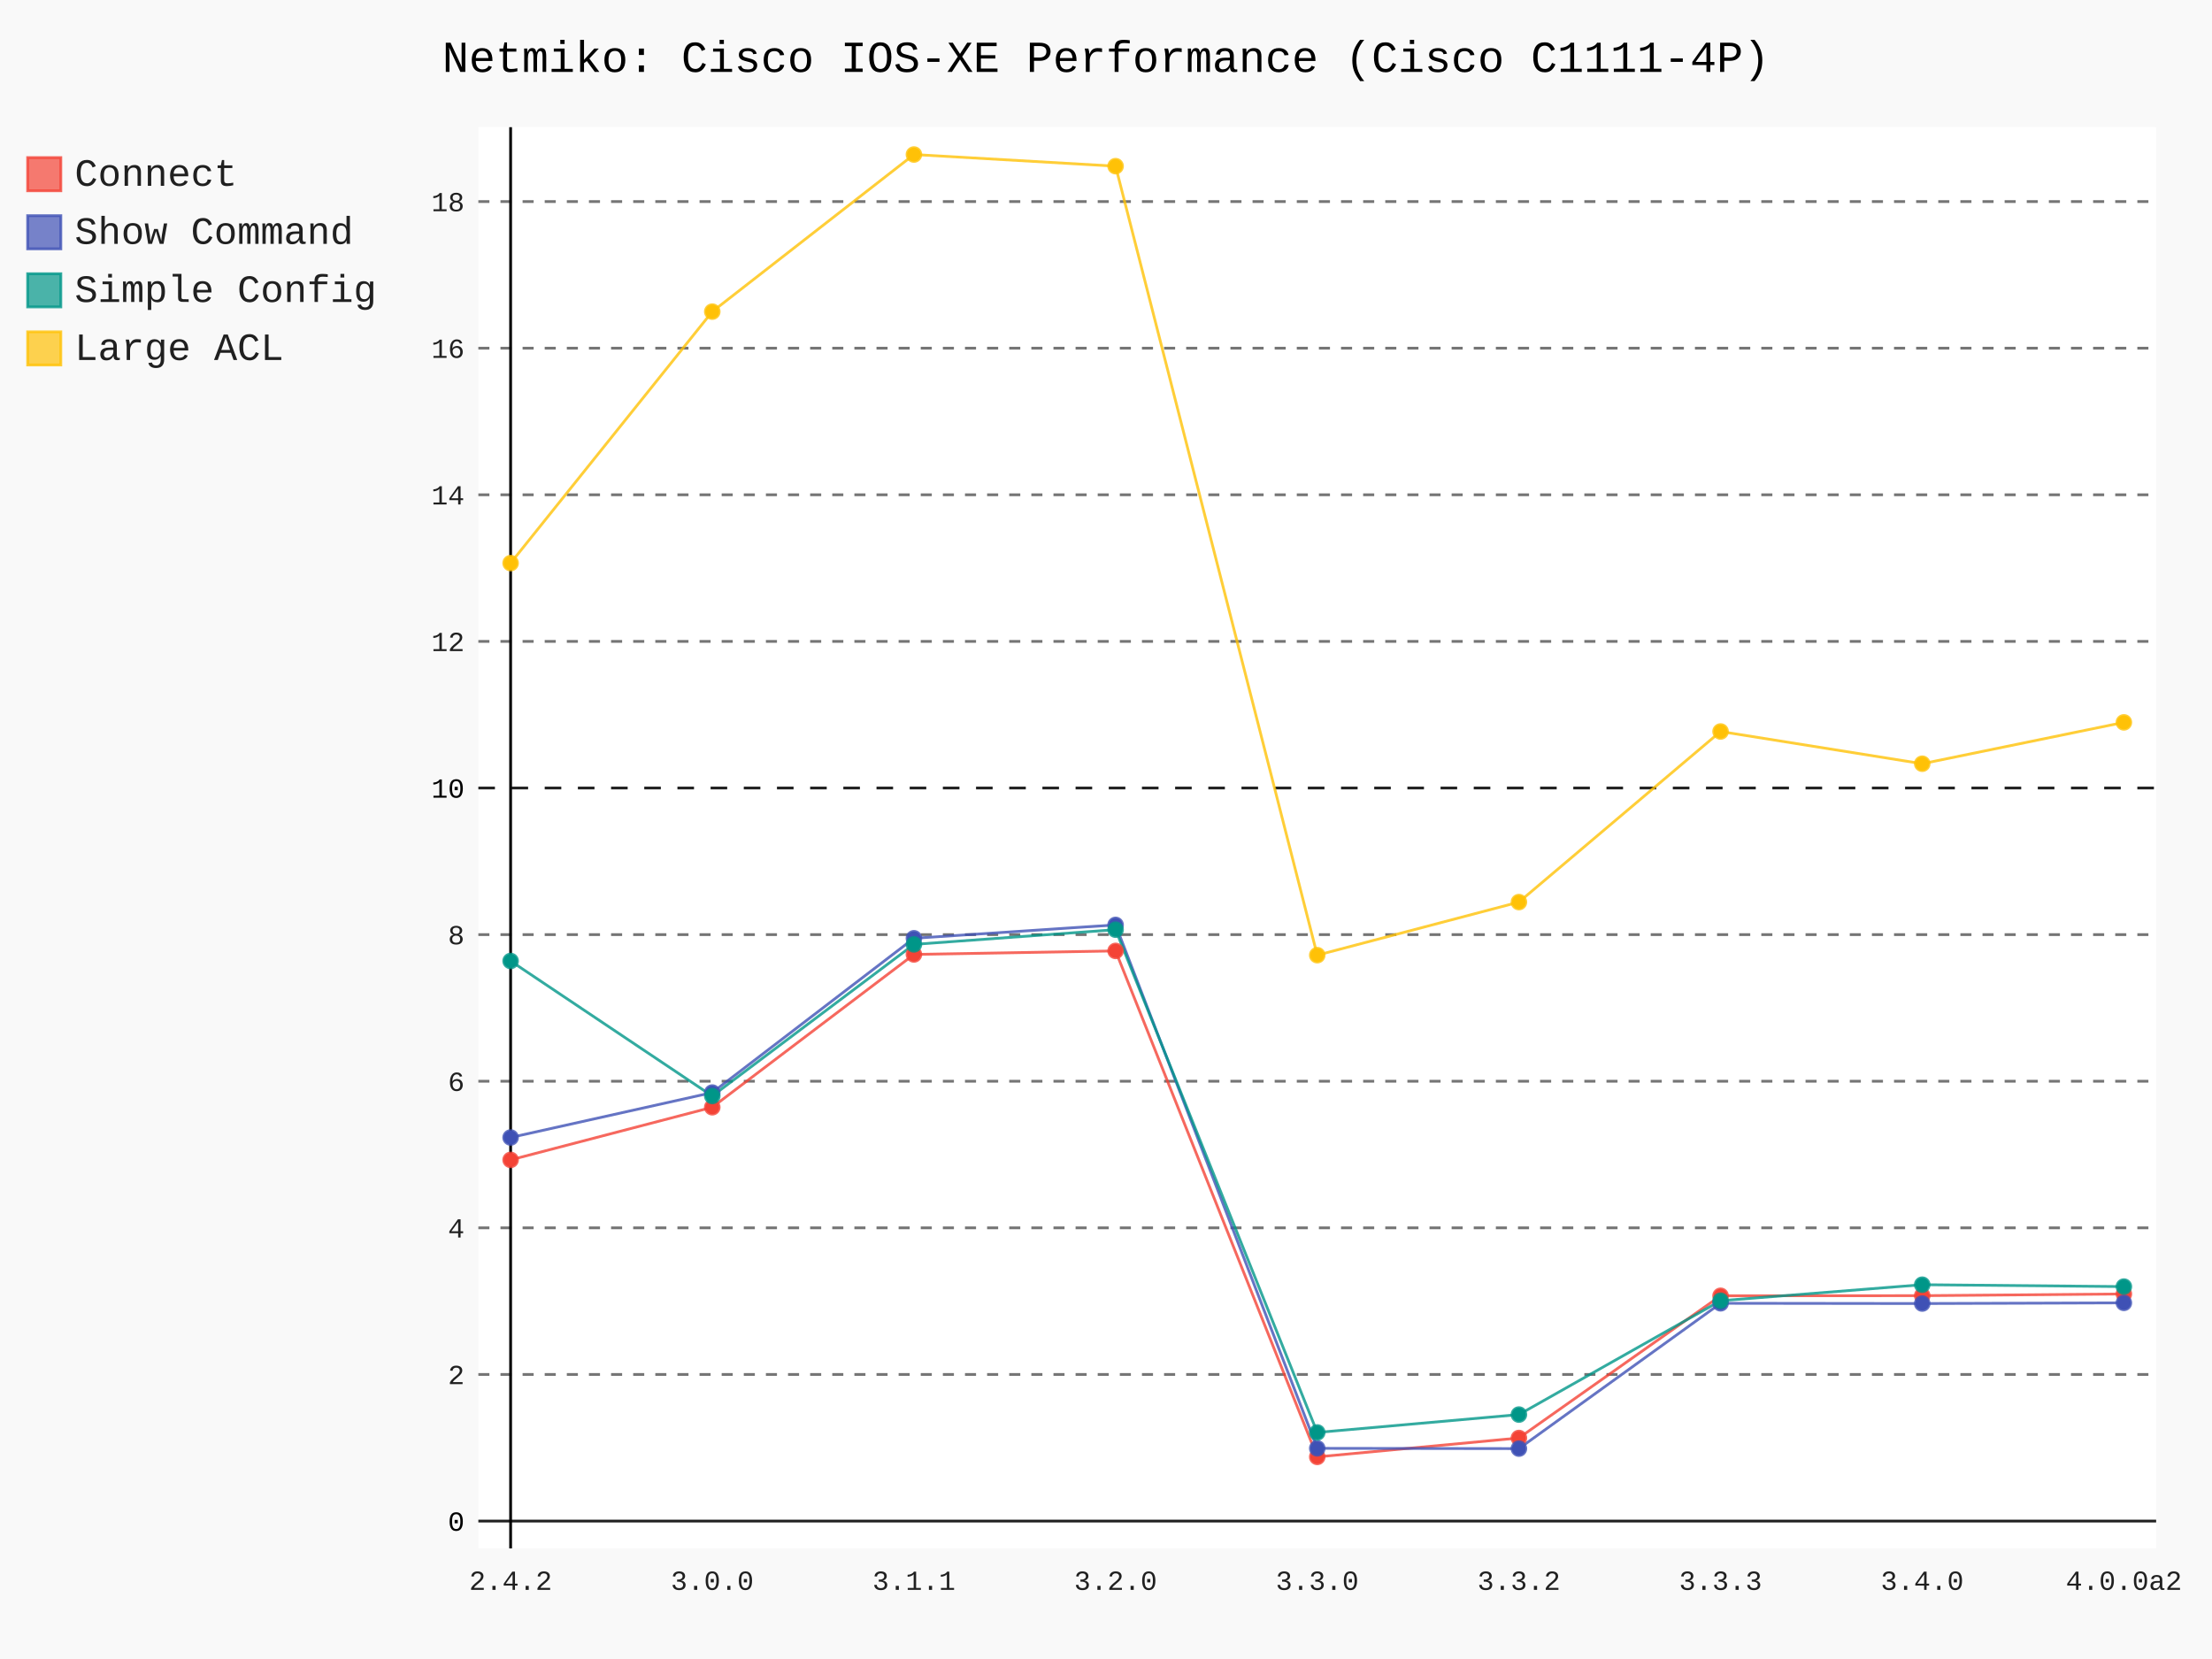
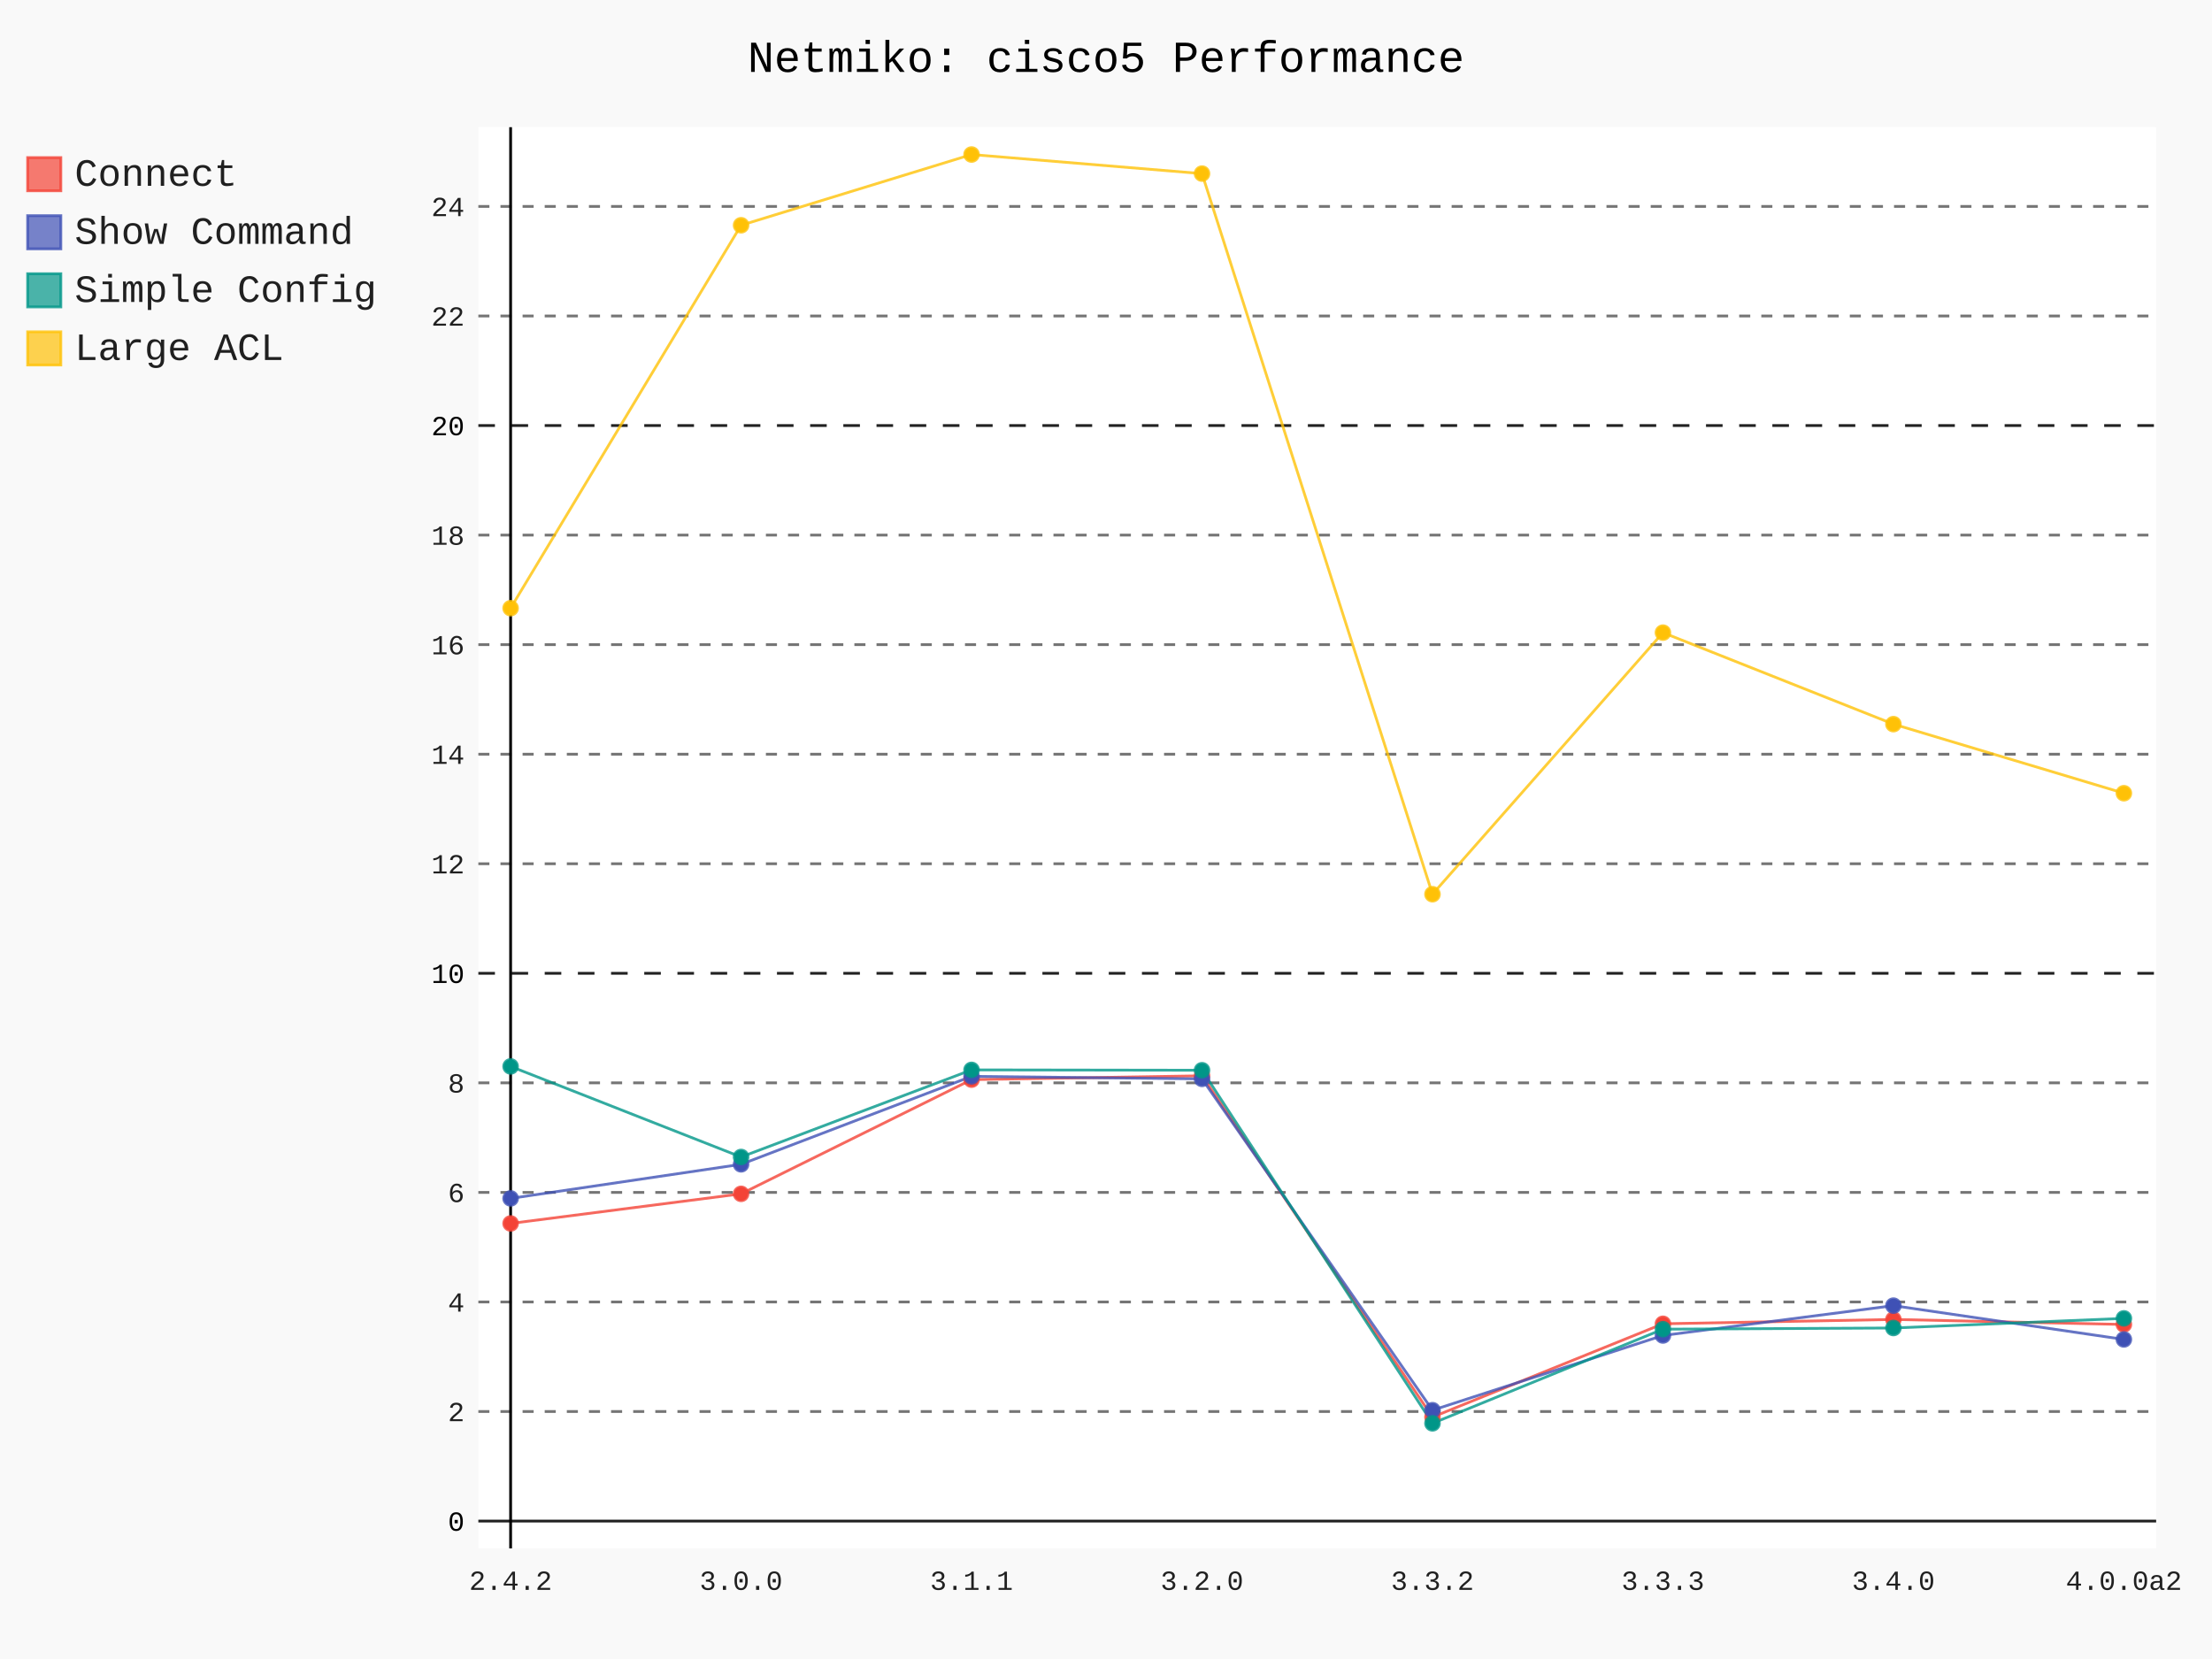
- <svg xmlns="http://www.w3.org/2000/svg" id="chart-aa2ea4f2-8750-49ee-955e-a1daaf8c2e81" class="pygal-chart" viewBox="0 0 800 600">
+ <svg xmlns="http://www.w3.org/2000/svg" class="pygal-chart" id="chart-73ace8b1-9d5d-41cc-a0aa-76af8e7d2fe4" viewBox="0 0 800 600">
  <defs>
-     <style type="text/css">#chart-aa2ea4f2-8750-49ee-955e-a1daaf8c2e81{-webkit-user-select:none;-webkit-font-smoothing:antialiased;font-family:Consolas,"Liberation Mono",Menlo,Courier,monospace}#chart-aa2ea4f2-8750-49ee-955e-a1daaf8c2e81 .title{font-family:Consolas,"Liberation Mono",Menlo,Courier,monospace;font-size:16px}#chart-aa2ea4f2-8750-49ee-955e-a1daaf8c2e81 .legends .legend text{font-family:Consolas,"Liberation Mono",Menlo,Courier,monospace;font-size:14px}#chart-aa2ea4f2-8750-49ee-955e-a1daaf8c2e81 .axis text{font-family:Consolas,"Liberation Mono",Menlo,Courier,monospace;font-size:10px}#chart-aa2ea4f2-8750-49ee-955e-a1daaf8c2e81 .axis text.major{font-family:Consolas,"Liberation Mono",Menlo,Courier,monospace;font-size:10px}#chart-aa2ea4f2-8750-49ee-955e-a1daaf8c2e81 .text-overlay text.value{font-family:Consolas,"Liberation Mono",Menlo,Courier,monospace;font-size:16px}#chart-aa2ea4f2-8750-49ee-955e-a1daaf8c2e81 .text-overlay text.label{font-family:Consolas,"Liberation Mono",Menlo,Courier,monospace;font-size:10px}#chart-aa2ea4f2-8750-49ee-955e-a1daaf8c2e81 .tooltip{font-family:Consolas,"Liberation Mono",Menlo,Courier,monospace;font-size:14px}#chart-aa2ea4f2-8750-49ee-955e-a1daaf8c2e81 text.no_data{font-family:Consolas,"Liberation Mono",Menlo,Courier,monospace;font-size:64px}
- #chart-aa2ea4f2-8750-49ee-955e-a1daaf8c2e81{background-color:rgba(249,249,249,1)}#chart-aa2ea4f2-8750-49ee-955e-a1daaf8c2e81 path,#chart-aa2ea4f2-8750-49ee-955e-a1daaf8c2e81 line,#chart-aa2ea4f2-8750-49ee-955e-a1daaf8c2e81 rect,#chart-aa2ea4f2-8750-49ee-955e-a1daaf8c2e81 circle{-webkit-transition:150ms;-moz-transition:150ms;transition:150ms}#chart-aa2ea4f2-8750-49ee-955e-a1daaf8c2e81 .graph &gt; .background{fill:rgba(249,249,249,1)}#chart-aa2ea4f2-8750-49ee-955e-a1daaf8c2e81 .plot &gt; .background{fill:rgba(255,255,255,1)}#chart-aa2ea4f2-8750-49ee-955e-a1daaf8c2e81 .graph{fill:rgba(0,0,0,.87)}#chart-aa2ea4f2-8750-49ee-955e-a1daaf8c2e81 text.no_data{fill:rgba(0,0,0,1)}#chart-aa2ea4f2-8750-49ee-955e-a1daaf8c2e81 .title{fill:rgba(0,0,0,1)}#chart-aa2ea4f2-8750-49ee-955e-a1daaf8c2e81 .legends .legend text{fill:rgba(0,0,0,.87)}#chart-aa2ea4f2-8750-49ee-955e-a1daaf8c2e81 .legends .legend:hover text{fill:rgba(0,0,0,1)}#chart-aa2ea4f2-8750-49ee-955e-a1daaf8c2e81 .axis .line{stroke:rgba(0,0,0,1)}#chart-aa2ea4f2-8750-49ee-955e-a1daaf8c2e81 .axis .guide.line{stroke:rgba(0,0,0,.54)}#chart-aa2ea4f2-8750-49ee-955e-a1daaf8c2e81 .axis .major.line{stroke:rgba(0,0,0,.87)}#chart-aa2ea4f2-8750-49ee-955e-a1daaf8c2e81 .axis text.major{fill:rgba(0,0,0,1)}#chart-aa2ea4f2-8750-49ee-955e-a1daaf8c2e81 .axis.y .guides:hover .guide.line,#chart-aa2ea4f2-8750-49ee-955e-a1daaf8c2e81 .line-graph .axis.x .guides:hover .guide.line,#chart-aa2ea4f2-8750-49ee-955e-a1daaf8c2e81 .stackedline-graph .axis.x .guides:hover .guide.line,#chart-aa2ea4f2-8750-49ee-955e-a1daaf8c2e81 .xy-graph .axis.x .guides:hover .guide.line{stroke:rgba(0,0,0,1)}#chart-aa2ea4f2-8750-49ee-955e-a1daaf8c2e81 .axis .guides:hover text{fill:rgba(0,0,0,1)}#chart-aa2ea4f2-8750-49ee-955e-a1daaf8c2e81 .reactive{fill-opacity:.7;stroke-opacity:.8}#chart-aa2ea4f2-8750-49ee-955e-a1daaf8c2e81 .ci{stroke:rgba(0,0,0,.87)}#chart-aa2ea4f2-8750-49ee-955e-a1daaf8c2e81 .reactive.active,#chart-aa2ea4f2-8750-49ee-955e-a1daaf8c2e81 .active .reactive{fill-opacity:.8;stroke-opacity:.9;stroke-width:4}#chart-aa2ea4f2-8750-49ee-955e-a1daaf8c2e81 .ci .reactive.active{stroke-width:1.5}#chart-aa2ea4f2-8750-49ee-955e-a1daaf8c2e81 .series text{fill:rgba(0,0,0,1)}#chart-aa2ea4f2-8750-49ee-955e-a1daaf8c2e81 .tooltip rect{fill:rgba(255,255,255,1);stroke:rgba(0,0,0,1);-webkit-transition:opacity 150ms;-moz-transition:opacity 150ms;transition:opacity 150ms}#chart-aa2ea4f2-8750-49ee-955e-a1daaf8c2e81 .tooltip .label{fill:rgba(0,0,0,.87)}#chart-aa2ea4f2-8750-49ee-955e-a1daaf8c2e81 .tooltip .label{fill:rgba(0,0,0,.87)}#chart-aa2ea4f2-8750-49ee-955e-a1daaf8c2e81 .tooltip .legend{font-size:.8em;fill:rgba(0,0,0,.54)}#chart-aa2ea4f2-8750-49ee-955e-a1daaf8c2e81 .tooltip .x_label{font-size:.6em;fill:rgba(0,0,0,1)}#chart-aa2ea4f2-8750-49ee-955e-a1daaf8c2e81 .tooltip .xlink{font-size:.5em;text-decoration:underline}#chart-aa2ea4f2-8750-49ee-955e-a1daaf8c2e81 .tooltip .value{font-size:1.5em}#chart-aa2ea4f2-8750-49ee-955e-a1daaf8c2e81 .bound{font-size:.5em}#chart-aa2ea4f2-8750-49ee-955e-a1daaf8c2e81 .max-value{font-size:.75em;fill:rgba(0,0,0,.54)}#chart-aa2ea4f2-8750-49ee-955e-a1daaf8c2e81 .map-element{fill:rgba(255,255,255,1);stroke:rgba(0,0,0,.54) !important}#chart-aa2ea4f2-8750-49ee-955e-a1daaf8c2e81 .map-element .reactive{fill-opacity:inherit;stroke-opacity:inherit}#chart-aa2ea4f2-8750-49ee-955e-a1daaf8c2e81 .color-0,#chart-aa2ea4f2-8750-49ee-955e-a1daaf8c2e81 .color-0 a:visited{stroke:#F44336;fill:#F44336}#chart-aa2ea4f2-8750-49ee-955e-a1daaf8c2e81 .color-1,#chart-aa2ea4f2-8750-49ee-955e-a1daaf8c2e81 .color-1 a:visited{stroke:#3F51B5;fill:#3F51B5}#chart-aa2ea4f2-8750-49ee-955e-a1daaf8c2e81 .color-2,#chart-aa2ea4f2-8750-49ee-955e-a1daaf8c2e81 .color-2 a:visited{stroke:#009688;fill:#009688}#chart-aa2ea4f2-8750-49ee-955e-a1daaf8c2e81 .color-3,#chart-aa2ea4f2-8750-49ee-955e-a1daaf8c2e81 .color-3 a:visited{stroke:#FFC107;fill:#FFC107}#chart-aa2ea4f2-8750-49ee-955e-a1daaf8c2e81 .text-overlay .color-0 text{fill:black}#chart-aa2ea4f2-8750-49ee-955e-a1daaf8c2e81 .text-overlay .color-1 text{fill:black}#chart-aa2ea4f2-8750-49ee-955e-a1daaf8c2e81 .text-overlay .color-2 text{fill:black}#chart-aa2ea4f2-8750-49ee-955e-a1daaf8c2e81 .text-overlay .color-3 text{fill:black}
- #chart-aa2ea4f2-8750-49ee-955e-a1daaf8c2e81 text.no_data{text-anchor:middle}#chart-aa2ea4f2-8750-49ee-955e-a1daaf8c2e81 .guide.line{fill:none}#chart-aa2ea4f2-8750-49ee-955e-a1daaf8c2e81 .centered{text-anchor:middle}#chart-aa2ea4f2-8750-49ee-955e-a1daaf8c2e81 .title{text-anchor:middle}#chart-aa2ea4f2-8750-49ee-955e-a1daaf8c2e81 .legends .legend text{fill-opacity:1}#chart-aa2ea4f2-8750-49ee-955e-a1daaf8c2e81 .axis.x text{text-anchor:middle}#chart-aa2ea4f2-8750-49ee-955e-a1daaf8c2e81 .axis.x:not(.web) text[transform]{text-anchor:start}#chart-aa2ea4f2-8750-49ee-955e-a1daaf8c2e81 .axis.x:not(.web) text[transform].backwards{text-anchor:end}#chart-aa2ea4f2-8750-49ee-955e-a1daaf8c2e81 .axis.y text{text-anchor:end}#chart-aa2ea4f2-8750-49ee-955e-a1daaf8c2e81 .axis.y text[transform].backwards{text-anchor:start}#chart-aa2ea4f2-8750-49ee-955e-a1daaf8c2e81 .axis.y2 text{text-anchor:start}#chart-aa2ea4f2-8750-49ee-955e-a1daaf8c2e81 .axis.y2 text[transform].backwards{text-anchor:end}#chart-aa2ea4f2-8750-49ee-955e-a1daaf8c2e81 .axis .guide.line{stroke-dasharray:4,4}#chart-aa2ea4f2-8750-49ee-955e-a1daaf8c2e81 .axis .major.guide.line{stroke-dasharray:6,6}#chart-aa2ea4f2-8750-49ee-955e-a1daaf8c2e81 .horizontal .axis.y .guide.line,#chart-aa2ea4f2-8750-49ee-955e-a1daaf8c2e81 .horizontal .axis.y2 .guide.line,#chart-aa2ea4f2-8750-49ee-955e-a1daaf8c2e81 .vertical .axis.x .guide.line{opacity:0}#chart-aa2ea4f2-8750-49ee-955e-a1daaf8c2e81 .horizontal .axis.always_show .guide.line,#chart-aa2ea4f2-8750-49ee-955e-a1daaf8c2e81 .vertical .axis.always_show .guide.line{opacity:1 !important}#chart-aa2ea4f2-8750-49ee-955e-a1daaf8c2e81 .axis.y .guides:hover .guide.line,#chart-aa2ea4f2-8750-49ee-955e-a1daaf8c2e81 .axis.y2 .guides:hover .guide.line,#chart-aa2ea4f2-8750-49ee-955e-a1daaf8c2e81 .axis.x .guides:hover .guide.line{opacity:1}#chart-aa2ea4f2-8750-49ee-955e-a1daaf8c2e81 .axis .guides:hover text{opacity:1}#chart-aa2ea4f2-8750-49ee-955e-a1daaf8c2e81 .nofill{fill:none}#chart-aa2ea4f2-8750-49ee-955e-a1daaf8c2e81 .subtle-fill{fill-opacity:.2}#chart-aa2ea4f2-8750-49ee-955e-a1daaf8c2e81 .dot{stroke-width:1px;fill-opacity:1}#chart-aa2ea4f2-8750-49ee-955e-a1daaf8c2e81 .dot.active{stroke-width:5px}#chart-aa2ea4f2-8750-49ee-955e-a1daaf8c2e81 .dot.negative{fill:transparent}#chart-aa2ea4f2-8750-49ee-955e-a1daaf8c2e81 text,#chart-aa2ea4f2-8750-49ee-955e-a1daaf8c2e81 tspan{stroke:none !important}#chart-aa2ea4f2-8750-49ee-955e-a1daaf8c2e81 .series text.active{opacity:1}#chart-aa2ea4f2-8750-49ee-955e-a1daaf8c2e81 .tooltip rect{fill-opacity:.95;stroke-width:.5}#chart-aa2ea4f2-8750-49ee-955e-a1daaf8c2e81 .tooltip text{fill-opacity:1}#chart-aa2ea4f2-8750-49ee-955e-a1daaf8c2e81 .showable{visibility:hidden}#chart-aa2ea4f2-8750-49ee-955e-a1daaf8c2e81 .showable.shown{visibility:visible}#chart-aa2ea4f2-8750-49ee-955e-a1daaf8c2e81 .gauge-background{fill:rgba(229,229,229,1);stroke:none}#chart-aa2ea4f2-8750-49ee-955e-a1daaf8c2e81 .bg-lines{stroke:rgba(249,249,249,1);stroke-width:2px}</style>
+     <style type="text/css">#chart-73ace8b1-9d5d-41cc-a0aa-76af8e7d2fe4{-webkit-user-select:none;-webkit-font-smoothing:antialiased;font-family:Consolas,"Liberation Mono",Menlo,Courier,monospace}#chart-73ace8b1-9d5d-41cc-a0aa-76af8e7d2fe4 .title{font-family:Consolas,"Liberation Mono",Menlo,Courier,monospace;font-size:16px}#chart-73ace8b1-9d5d-41cc-a0aa-76af8e7d2fe4 .legends .legend text{font-family:Consolas,"Liberation Mono",Menlo,Courier,monospace;font-size:14px}#chart-73ace8b1-9d5d-41cc-a0aa-76af8e7d2fe4 .axis text{font-family:Consolas,"Liberation Mono",Menlo,Courier,monospace;font-size:10px}#chart-73ace8b1-9d5d-41cc-a0aa-76af8e7d2fe4 .axis text.major{font-family:Consolas,"Liberation Mono",Menlo,Courier,monospace;font-size:10px}#chart-73ace8b1-9d5d-41cc-a0aa-76af8e7d2fe4 .text-overlay text.value{font-family:Consolas,"Liberation Mono",Menlo,Courier,monospace;font-size:16px}#chart-73ace8b1-9d5d-41cc-a0aa-76af8e7d2fe4 .text-overlay text.label{font-family:Consolas,"Liberation Mono",Menlo,Courier,monospace;font-size:10px}#chart-73ace8b1-9d5d-41cc-a0aa-76af8e7d2fe4 .tooltip{font-family:Consolas,"Liberation Mono",Menlo,Courier,monospace;font-size:14px}#chart-73ace8b1-9d5d-41cc-a0aa-76af8e7d2fe4 text.no_data{font-family:Consolas,"Liberation Mono",Menlo,Courier,monospace;font-size:64px}
+ #chart-73ace8b1-9d5d-41cc-a0aa-76af8e7d2fe4{background-color:rgba(249,249,249,1)}#chart-73ace8b1-9d5d-41cc-a0aa-76af8e7d2fe4 path,#chart-73ace8b1-9d5d-41cc-a0aa-76af8e7d2fe4 line,#chart-73ace8b1-9d5d-41cc-a0aa-76af8e7d2fe4 rect,#chart-73ace8b1-9d5d-41cc-a0aa-76af8e7d2fe4 circle{-webkit-transition:150ms;-moz-transition:150ms;transition:150ms}#chart-73ace8b1-9d5d-41cc-a0aa-76af8e7d2fe4 .graph &gt; .background{fill:rgba(249,249,249,1)}#chart-73ace8b1-9d5d-41cc-a0aa-76af8e7d2fe4 .plot &gt; .background{fill:rgba(255,255,255,1)}#chart-73ace8b1-9d5d-41cc-a0aa-76af8e7d2fe4 .graph{fill:rgba(0,0,0,.87)}#chart-73ace8b1-9d5d-41cc-a0aa-76af8e7d2fe4 text.no_data{fill:rgba(0,0,0,1)}#chart-73ace8b1-9d5d-41cc-a0aa-76af8e7d2fe4 .title{fill:rgba(0,0,0,1)}#chart-73ace8b1-9d5d-41cc-a0aa-76af8e7d2fe4 .legends .legend text{fill:rgba(0,0,0,.87)}#chart-73ace8b1-9d5d-41cc-a0aa-76af8e7d2fe4 .legends .legend:hover text{fill:rgba(0,0,0,1)}#chart-73ace8b1-9d5d-41cc-a0aa-76af8e7d2fe4 .axis .line{stroke:rgba(0,0,0,1)}#chart-73ace8b1-9d5d-41cc-a0aa-76af8e7d2fe4 .axis .guide.line{stroke:rgba(0,0,0,.54)}#chart-73ace8b1-9d5d-41cc-a0aa-76af8e7d2fe4 .axis .major.line{stroke:rgba(0,0,0,.87)}#chart-73ace8b1-9d5d-41cc-a0aa-76af8e7d2fe4 .axis text.major{fill:rgba(0,0,0,1)}#chart-73ace8b1-9d5d-41cc-a0aa-76af8e7d2fe4 .axis.y .guides:hover .guide.line,#chart-73ace8b1-9d5d-41cc-a0aa-76af8e7d2fe4 .line-graph .axis.x .guides:hover .guide.line,#chart-73ace8b1-9d5d-41cc-a0aa-76af8e7d2fe4 .stackedline-graph .axis.x .guides:hover .guide.line,#chart-73ace8b1-9d5d-41cc-a0aa-76af8e7d2fe4 .xy-graph .axis.x .guides:hover .guide.line{stroke:rgba(0,0,0,1)}#chart-73ace8b1-9d5d-41cc-a0aa-76af8e7d2fe4 .axis .guides:hover text{fill:rgba(0,0,0,1)}#chart-73ace8b1-9d5d-41cc-a0aa-76af8e7d2fe4 .reactive{fill-opacity:.7;stroke-opacity:.8}#chart-73ace8b1-9d5d-41cc-a0aa-76af8e7d2fe4 .ci{stroke:rgba(0,0,0,.87)}#chart-73ace8b1-9d5d-41cc-a0aa-76af8e7d2fe4 .reactive.active,#chart-73ace8b1-9d5d-41cc-a0aa-76af8e7d2fe4 .active .reactive{fill-opacity:.8;stroke-opacity:.9;stroke-width:4}#chart-73ace8b1-9d5d-41cc-a0aa-76af8e7d2fe4 .ci .reactive.active{stroke-width:1.5}#chart-73ace8b1-9d5d-41cc-a0aa-76af8e7d2fe4 .series text{fill:rgba(0,0,0,1)}#chart-73ace8b1-9d5d-41cc-a0aa-76af8e7d2fe4 .tooltip rect{fill:rgba(255,255,255,1);stroke:rgba(0,0,0,1);-webkit-transition:opacity 150ms;-moz-transition:opacity 150ms;transition:opacity 150ms}#chart-73ace8b1-9d5d-41cc-a0aa-76af8e7d2fe4 .tooltip .label{fill:rgba(0,0,0,.87)}#chart-73ace8b1-9d5d-41cc-a0aa-76af8e7d2fe4 .tooltip .label{fill:rgba(0,0,0,.87)}#chart-73ace8b1-9d5d-41cc-a0aa-76af8e7d2fe4 .tooltip .legend{font-size:.8em;fill:rgba(0,0,0,.54)}#chart-73ace8b1-9d5d-41cc-a0aa-76af8e7d2fe4 .tooltip .x_label{font-size:.6em;fill:rgba(0,0,0,1)}#chart-73ace8b1-9d5d-41cc-a0aa-76af8e7d2fe4 .tooltip .xlink{font-size:.5em;text-decoration:underline}#chart-73ace8b1-9d5d-41cc-a0aa-76af8e7d2fe4 .tooltip .value{font-size:1.5em}#chart-73ace8b1-9d5d-41cc-a0aa-76af8e7d2fe4 .bound{font-size:.5em}#chart-73ace8b1-9d5d-41cc-a0aa-76af8e7d2fe4 .max-value{font-size:.75em;fill:rgba(0,0,0,.54)}#chart-73ace8b1-9d5d-41cc-a0aa-76af8e7d2fe4 .map-element{fill:rgba(255,255,255,1);stroke:rgba(0,0,0,.54) !important}#chart-73ace8b1-9d5d-41cc-a0aa-76af8e7d2fe4 .map-element .reactive{fill-opacity:inherit;stroke-opacity:inherit}#chart-73ace8b1-9d5d-41cc-a0aa-76af8e7d2fe4 .color-0,#chart-73ace8b1-9d5d-41cc-a0aa-76af8e7d2fe4 .color-0 a:visited{stroke:#F44336;fill:#F44336}#chart-73ace8b1-9d5d-41cc-a0aa-76af8e7d2fe4 .color-1,#chart-73ace8b1-9d5d-41cc-a0aa-76af8e7d2fe4 .color-1 a:visited{stroke:#3F51B5;fill:#3F51B5}#chart-73ace8b1-9d5d-41cc-a0aa-76af8e7d2fe4 .color-2,#chart-73ace8b1-9d5d-41cc-a0aa-76af8e7d2fe4 .color-2 a:visited{stroke:#009688;fill:#009688}#chart-73ace8b1-9d5d-41cc-a0aa-76af8e7d2fe4 .color-3,#chart-73ace8b1-9d5d-41cc-a0aa-76af8e7d2fe4 .color-3 a:visited{stroke:#FFC107;fill:#FFC107}#chart-73ace8b1-9d5d-41cc-a0aa-76af8e7d2fe4 .text-overlay .color-0 text{fill:black}#chart-73ace8b1-9d5d-41cc-a0aa-76af8e7d2fe4 .text-overlay .color-1 text{fill:black}#chart-73ace8b1-9d5d-41cc-a0aa-76af8e7d2fe4 .text-overlay .color-2 text{fill:black}#chart-73ace8b1-9d5d-41cc-a0aa-76af8e7d2fe4 .text-overlay .color-3 text{fill:black}
+ #chart-73ace8b1-9d5d-41cc-a0aa-76af8e7d2fe4 text.no_data{text-anchor:middle}#chart-73ace8b1-9d5d-41cc-a0aa-76af8e7d2fe4 .guide.line{fill:none}#chart-73ace8b1-9d5d-41cc-a0aa-76af8e7d2fe4 .centered{text-anchor:middle}#chart-73ace8b1-9d5d-41cc-a0aa-76af8e7d2fe4 .title{text-anchor:middle}#chart-73ace8b1-9d5d-41cc-a0aa-76af8e7d2fe4 .legends .legend text{fill-opacity:1}#chart-73ace8b1-9d5d-41cc-a0aa-76af8e7d2fe4 .axis.x text{text-anchor:middle}#chart-73ace8b1-9d5d-41cc-a0aa-76af8e7d2fe4 .axis.x:not(.web) text[transform]{text-anchor:start}#chart-73ace8b1-9d5d-41cc-a0aa-76af8e7d2fe4 .axis.x:not(.web) text[transform].backwards{text-anchor:end}#chart-73ace8b1-9d5d-41cc-a0aa-76af8e7d2fe4 .axis.y text{text-anchor:end}#chart-73ace8b1-9d5d-41cc-a0aa-76af8e7d2fe4 .axis.y text[transform].backwards{text-anchor:start}#chart-73ace8b1-9d5d-41cc-a0aa-76af8e7d2fe4 .axis.y2 text{text-anchor:start}#chart-73ace8b1-9d5d-41cc-a0aa-76af8e7d2fe4 .axis.y2 text[transform].backwards{text-anchor:end}#chart-73ace8b1-9d5d-41cc-a0aa-76af8e7d2fe4 .axis .guide.line{stroke-dasharray:4,4}#chart-73ace8b1-9d5d-41cc-a0aa-76af8e7d2fe4 .axis .major.guide.line{stroke-dasharray:6,6}#chart-73ace8b1-9d5d-41cc-a0aa-76af8e7d2fe4 .horizontal .axis.y .guide.line,#chart-73ace8b1-9d5d-41cc-a0aa-76af8e7d2fe4 .horizontal .axis.y2 .guide.line,#chart-73ace8b1-9d5d-41cc-a0aa-76af8e7d2fe4 .vertical .axis.x .guide.line{opacity:0}#chart-73ace8b1-9d5d-41cc-a0aa-76af8e7d2fe4 .horizontal .axis.always_show .guide.line,#chart-73ace8b1-9d5d-41cc-a0aa-76af8e7d2fe4 .vertical .axis.always_show .guide.line{opacity:1 !important}#chart-73ace8b1-9d5d-41cc-a0aa-76af8e7d2fe4 .axis.y .guides:hover .guide.line,#chart-73ace8b1-9d5d-41cc-a0aa-76af8e7d2fe4 .axis.y2 .guides:hover .guide.line,#chart-73ace8b1-9d5d-41cc-a0aa-76af8e7d2fe4 .axis.x .guides:hover .guide.line{opacity:1}#chart-73ace8b1-9d5d-41cc-a0aa-76af8e7d2fe4 .axis .guides:hover text{opacity:1}#chart-73ace8b1-9d5d-41cc-a0aa-76af8e7d2fe4 .nofill{fill:none}#chart-73ace8b1-9d5d-41cc-a0aa-76af8e7d2fe4 .subtle-fill{fill-opacity:.2}#chart-73ace8b1-9d5d-41cc-a0aa-76af8e7d2fe4 .dot{stroke-width:1px;fill-opacity:1}#chart-73ace8b1-9d5d-41cc-a0aa-76af8e7d2fe4 .dot.active{stroke-width:5px}#chart-73ace8b1-9d5d-41cc-a0aa-76af8e7d2fe4 .dot.negative{fill:transparent}#chart-73ace8b1-9d5d-41cc-a0aa-76af8e7d2fe4 text,#chart-73ace8b1-9d5d-41cc-a0aa-76af8e7d2fe4 tspan{stroke:none !important}#chart-73ace8b1-9d5d-41cc-a0aa-76af8e7d2fe4 .series text.active{opacity:1}#chart-73ace8b1-9d5d-41cc-a0aa-76af8e7d2fe4 .tooltip rect{fill-opacity:.95;stroke-width:.5}#chart-73ace8b1-9d5d-41cc-a0aa-76af8e7d2fe4 .tooltip text{fill-opacity:1}#chart-73ace8b1-9d5d-41cc-a0aa-76af8e7d2fe4 .showable{visibility:hidden}#chart-73ace8b1-9d5d-41cc-a0aa-76af8e7d2fe4 .showable.shown{visibility:visible}#chart-73ace8b1-9d5d-41cc-a0aa-76af8e7d2fe4 .gauge-background{fill:rgba(229,229,229,1);stroke:none}#chart-73ace8b1-9d5d-41cc-a0aa-76af8e7d2fe4 .bg-lines{stroke:rgba(249,249,249,1);stroke-width:2px}</style>
  </defs>
  <g class="graph line-graph vertical">
-     <rect x="0" y="0" width="800" height="600" class="background" />
-     <g transform="translate(173, 46)" class="plot">
-       <rect x="0" y="0" width="606.8" height="514" class="background" />
+     <rect class="background" height="600" width="800" x="0" y="0" />
+     <g class="plot" transform="translate(173, 46)">
+       <rect class="background" height="514" width="606.8" x="0" y="0" />
      <g class="axis y always_show">
        <g class="guides">
-           <path d="M0 504.115 h606.8" class="axis major line" />
-           <text x="-5" y="507.615" class="major">0</text>
-         </g>
-         <g class="guides">
-           <path d="M0 451.091 h606.8" class="guide line" />
-           <text x="-5" y="454.591" class="">2</text>
-         </g>
-         <g class="guides">
-           <path d="M0 398.067 h606.8" class="guide line" />
-           <text x="-5" y="401.567" class="">4</text>
-         </g>
-         <g class="guides">
-           <path d="M0 345.043 h606.8" class="guide line" />
-           <text x="-5" y="348.543" class="">6</text>
-         </g>
-         <g class="guides">
-           <path d="M0 292.019 h606.8" class="guide line" />
-           <text x="-5" y="295.519" class="">8</text>
-         </g>
-         <g class="guides">
-           <path d="M0 238.995 h606.8" class="major guide line" />
-           <text x="-5" y="242.495" class="major">10</text>
-         </g>
-         <g class="guides">
-           <path d="M0 185.971 h606.8" class="guide line" />
-           <text x="-5" y="189.471" class="">12</text>
-         </g>
-         <g class="guides">
-           <path d="M0 132.947 h606.8" class="guide line" />
-           <text x="-5" y="136.447" class="">14</text>
-         </g>
-         <g class="guides">
-           <path d="M0 79.923 h606.8" class="guide line" />
-           <text x="-5" y="83.423" class="">16</text>
-         </g>
-         <g class="guides">
-           <path d="M0 26.899 h606.8" class="guide line" />
-           <text x="-5" y="30.399" class="">18</text>
+           <path class="axis major line" d="M0 504.115 h606.8" />
+           <text class="major" x="-5" y="507.615">0</text>
+         </g>
+         <g class="guides">
+           <path class="guide line" d="M0 464.494 h606.8" />
+           <text class="" x="-5" y="467.994">2</text>
+         </g>
+         <g class="guides">
+           <path class="guide line" d="M0 424.873 h606.8" />
+           <text class="" x="-5" y="428.373">4</text>
+         </g>
+         <g class="guides">
+           <path class="guide line" d="M0 385.252 h606.8" />
+           <text class="" x="-5" y="388.752">6</text>
+         </g>
+         <g class="guides">
+           <path class="guide line" d="M0 345.63 h606.8" />
+           <text class="" x="-5" y="349.13">8</text>
+         </g>
+         <g class="guides">
+           <path class="major guide line" d="M0 306.009 h606.8" />
+           <text class="major" x="-5" y="309.509">10</text>
+         </g>
+         <g class="guides">
+           <path class="guide line" d="M0 266.388 h606.8" />
+           <text class="" x="-5" y="269.888">12</text>
+         </g>
+         <g class="guides">
+           <path class="guide line" d="M0 226.767 h606.8" />
+           <text class="" x="-5" y="230.267">14</text>
+         </g>
+         <g class="guides">
+           <path class="guide line" d="M0 187.145 h606.8" />
+           <text class="" x="-5" y="190.645">16</text>
+         </g>
+         <g class="guides">
+           <path class="guide line" d="M0 147.524 h606.8" />
+           <text class="" x="-5" y="151.024">18</text>
+         </g>
+         <g class="guides">
+           <path class="major guide line" d="M0 107.903 h606.8" />
+           <text class="major" x="-5" y="111.403">20</text>
+         </g>
+         <g class="guides">
+           <path class="guide line" d="M0 68.281 h606.8" />
+           <text class="" x="-5" y="71.781">22</text>
+         </g>
+         <g class="guides">
+           <path class="guide line" d="M0 28.66 h606.8" />
+           <text class="" x="-5" y="32.16">24</text>
        </g>
      </g>
      <g class="axis x">
        <g class="guides">
-           <path d="M11.669 0 v514" class="line" />
-           <text x="11.669" y="529.0" class="">2.4.2</text>
-         </g>
-         <g class="guides">
-           <path d="M84.602 0 v514" class="guide line" />
-           <text x="84.602" y="529.0" class="">3.0.0</text>
-         </g>
-         <g class="guides">
-           <path d="M157.535 0 v514" class="guide line" />
-           <text x="157.535" y="529.0" class="">3.1.1</text>
-         </g>
-         <g class="guides">
-           <path d="M230.467 0 v514" class="guide line" />
-           <text x="230.467" y="529.0" class="">3.2.0</text>
-         </g>
-         <g class="guides">
-           <path d="M303.4 0 v514" class="guide line" />
-           <text x="303.4" y="529.0" class="">3.3.0</text>
-         </g>
-         <g class="guides">
-           <path d="M376.333 0 v514" class="guide line" />
-           <text x="376.333" y="529.0" class="">3.3.2</text>
-         </g>
-         <g class="guides">
-           <path d="M449.265 0 v514" class="guide line" />
-           <text x="449.265" y="529.0" class="">3.3.3</text>
-         </g>
-         <g class="guides">
-           <path d="M522.198 0 v514" class="guide line" />
-           <text x="522.198" y="529.0" class="">3.4.0</text>
-         </g>
-         <g class="guides">
-           <path d="M595.131 0 v514" class="guide line" />
-           <text x="595.131" y="529.0" class="">4.0.0a2</text>
+           <path class="line" d="M11.669 0 v514" />
+           <text class="" x="11.669" y="529.0">2.4.2</text>
+         </g>
+         <g class="guides">
+           <path class="guide line" d="M95.021 0 v514" />
+           <text class="" x="95.021" y="529.0">3.0.0</text>
+         </g>
+         <g class="guides">
+           <path class="guide line" d="M178.373 0 v514" />
+           <text class="" x="178.373" y="529.0">3.1.1</text>
+         </g>
+         <g class="guides">
+           <path class="guide line" d="M261.724 0 v514" />
+           <text class="" x="261.724" y="529.0">3.2.0</text>
+         </g>
+         <g class="guides">
+           <path class="guide line" d="M345.076 0 v514" />
+           <text class="" x="345.076" y="529.0">3.3.2</text>
+         </g>
+         <g class="guides">
+           <path class="guide line" d="M428.427 0 v514" />
+           <text class="" x="428.427" y="529.0">3.3.3</text>
+         </g>
+         <g class="guides">
+           <path class="guide line" d="M511.779 0 v514" />
+           <text class="" x="511.779" y="529.0">3.4.0</text>
+         </g>
+         <g class="guides">
+           <path class="guide line" d="M595.131 0 v514" />
+           <text class="" x="595.131" y="529.0">4.0.0a2</text>
        </g>
      </g>
      <g class="series serie-0 color-0">
-         <path d="M11.669 373.487 L84.602 354.453 157.535 299.188 230.467 297.914 303.4 480.906 376.333 474.069 449.265 422.641 522.198 422.601 595.131 421.98" class="line reactive nofill" />
+         <path class="line reactive nofill" d="M11.669 396.474 L95.021 385.769 178.373 344.464 261.724 343.081 345.076 466.51 428.427 432.766 511.779 431.193 595.131 433.009" />
      </g>
      <g class="series serie-1 color-1">
-         <path d="M11.669 365.394 L84.602 349.145 157.535 293.338 230.467 288.504 303.4 477.811 376.333 477.911 449.265 425.355 522.198 425.444 595.131 425.197" class="line reactive nofill" />
+         <path class="line reactive nofill" d="M11.669 387.418 L95.021 375.093 178.373 343.282 261.724 344.193 345.076 464.02 428.427 436.992 511.779 426.204 595.131 438.418" />
      </g>
      <g class="series serie-2 color-2">
-         <path d="M11.669 301.554 L84.602 350.39 157.535 295.549 230.467 290.23 303.4 472.068 376.333 465.602 449.265 424.425 522.198 418.631 595.131 419.316" class="line reactive nofill" />
+         <path class="line reactive nofill" d="M11.669 339.685 L95.021 372.446 178.373 340.941 261.724 341.069 345.076 468.764 428.427 434.719 511.779 434.286 595.131 430.81" />
      </g>
      <g class="series serie-3 color-3">
-         <path d="M11.669 157.653 L84.602 66.704 157.535 9.885 230.467 14.096 303.4 299.448 376.333 280.252 449.265 218.553 522.198 230.214 595.131 215.252" class="line reactive nofill" />
+         <path class="line reactive nofill" d="M11.669 173.954 L95.021 35.466 178.373 9.885 261.724 16.79 345.076 277.405 428.427 182.8 511.779 215.893 595.131 240.879" />
      </g>
    </g>
    <g class="titles">
-       <text x="400.0" y="26" class="title plot_title">Netmiko: Cisco IOS-XE Performance (Cisco C1111-4P)</text>
-     </g>
-     <g transform="translate(173, 46)" class="plot overlay">
+       <text class="title plot_title" x="400.0" y="26">Netmiko: cisco5 Performance</text>
+     </g>
+     <g class="plot overlay" transform="translate(173, 46)">
      <g class="series serie-0 color-0">
        <g class="dots">
-           <circle cx="11.669" cy="373.487" r="2.5" class="dot reactive tooltip-trigger" />
-         </g>
-         <g class="dots">
-           <circle cx="84.602" cy="354.453" r="2.5" class="dot reactive tooltip-trigger" />
-         </g>
-         <g class="dots">
-           <circle cx="157.535" cy="299.188" r="2.5" class="dot reactive tooltip-trigger" />
-         </g>
-         <g class="dots">
-           <circle cx="230.467" cy="297.914" r="2.5" class="dot reactive tooltip-trigger" />
-         </g>
-         <g class="dots">
-           <circle cx="303.4" cy="480.906" r="2.5" class="dot reactive tooltip-trigger" />
-         </g>
-         <g class="dots">
-           <circle cx="376.333" cy="474.069" r="2.5" class="dot reactive tooltip-trigger" />
-         </g>
-         <g class="dots">
-           <circle cx="449.265" cy="422.641" r="2.5" class="dot reactive tooltip-trigger" />
-         </g>
-         <g class="dots">
-           <circle cx="522.198" cy="422.601" r="2.5" class="dot reactive tooltip-trigger" />
-         </g>
-         <g class="dots">
-           <circle cx="595.131" cy="421.98" r="2.5" class="dot reactive tooltip-trigger" />
+           <circle class="dot reactive tooltip-trigger" cx="11.669" cy="396.474" r="2.5" />
+         </g>
+         <g class="dots">
+           <circle class="dot reactive tooltip-trigger" cx="95.021" cy="385.769" r="2.5" />
+         </g>
+         <g class="dots">
+           <circle class="dot reactive tooltip-trigger" cx="178.373" cy="344.464" r="2.5" />
+         </g>
+         <g class="dots">
+           <circle class="dot reactive tooltip-trigger" cx="261.724" cy="343.081" r="2.5" />
+         </g>
+         <g class="dots">
+           <circle class="dot reactive tooltip-trigger" cx="345.076" cy="466.51" r="2.5" />
+         </g>
+         <g class="dots">
+           <circle class="dot reactive tooltip-trigger" cx="428.427" cy="432.766" r="2.5" />
+         </g>
+         <g class="dots">
+           <circle class="dot reactive tooltip-trigger" cx="511.779" cy="431.193" r="2.5" />
+         </g>
+         <g class="dots">
+           <circle class="dot reactive tooltip-trigger" cx="595.131" cy="433.009" r="2.5" />
        </g>
      </g>
      <g class="series serie-1 color-1">
        <g class="dots">
-           <circle cx="11.669" cy="365.394" r="2.5" class="dot reactive tooltip-trigger" />
-         </g>
-         <g class="dots">
-           <circle cx="84.602" cy="349.145" r="2.5" class="dot reactive tooltip-trigger" />
-         </g>
-         <g class="dots">
-           <circle cx="157.535" cy="293.338" r="2.5" class="dot reactive tooltip-trigger" />
-         </g>
-         <g class="dots">
-           <circle cx="230.467" cy="288.504" r="2.5" class="dot reactive tooltip-trigger" />
-         </g>
-         <g class="dots">
-           <circle cx="303.4" cy="477.811" r="2.5" class="dot reactive tooltip-trigger" />
-         </g>
-         <g class="dots">
-           <circle cx="376.333" cy="477.911" r="2.5" class="dot reactive tooltip-trigger" />
-         </g>
-         <g class="dots">
-           <circle cx="449.265" cy="425.355" r="2.5" class="dot reactive tooltip-trigger" />
-         </g>
-         <g class="dots">
-           <circle cx="522.198" cy="425.444" r="2.5" class="dot reactive tooltip-trigger" />
-         </g>
-         <g class="dots">
-           <circle cx="595.131" cy="425.197" r="2.5" class="dot reactive tooltip-trigger" />
+           <circle class="dot reactive tooltip-trigger" cx="11.669" cy="387.418" r="2.5" />
+         </g>
+         <g class="dots">
+           <circle class="dot reactive tooltip-trigger" cx="95.021" cy="375.093" r="2.5" />
+         </g>
+         <g class="dots">
+           <circle class="dot reactive tooltip-trigger" cx="178.373" cy="343.282" r="2.5" />
+         </g>
+         <g class="dots">
+           <circle class="dot reactive tooltip-trigger" cx="261.724" cy="344.193" r="2.5" />
+         </g>
+         <g class="dots">
+           <circle class="dot reactive tooltip-trigger" cx="345.076" cy="464.02" r="2.5" />
+         </g>
+         <g class="dots">
+           <circle class="dot reactive tooltip-trigger" cx="428.427" cy="436.992" r="2.5" />
+         </g>
+         <g class="dots">
+           <circle class="dot reactive tooltip-trigger" cx="511.779" cy="426.204" r="2.5" />
+         </g>
+         <g class="dots">
+           <circle class="dot reactive tooltip-trigger" cx="595.131" cy="438.418" r="2.5" />
        </g>
      </g>
      <g class="series serie-2 color-2">
        <g class="dots">
-           <circle cx="11.669" cy="301.554" r="2.5" class="dot reactive tooltip-trigger" />
-         </g>
-         <g class="dots">
-           <circle cx="84.602" cy="350.39" r="2.5" class="dot reactive tooltip-trigger" />
-         </g>
-         <g class="dots">
-           <circle cx="157.535" cy="295.549" r="2.5" class="dot reactive tooltip-trigger" />
-         </g>
-         <g class="dots">
-           <circle cx="230.467" cy="290.23" r="2.5" class="dot reactive tooltip-trigger" />
-         </g>
-         <g class="dots">
-           <circle cx="303.4" cy="472.068" r="2.5" class="dot reactive tooltip-trigger" />
-         </g>
-         <g class="dots">
-           <circle cx="376.333" cy="465.602" r="2.5" class="dot reactive tooltip-trigger" />
-         </g>
-         <g class="dots">
-           <circle cx="449.265" cy="424.425" r="2.5" class="dot reactive tooltip-trigger" />
-         </g>
-         <g class="dots">
-           <circle cx="522.198" cy="418.631" r="2.5" class="dot reactive tooltip-trigger" />
-         </g>
-         <g class="dots">
-           <circle cx="595.131" cy="419.316" r="2.5" class="dot reactive tooltip-trigger" />
+           <circle class="dot reactive tooltip-trigger" cx="11.669" cy="339.685" r="2.5" />
+         </g>
+         <g class="dots">
+           <circle class="dot reactive tooltip-trigger" cx="95.021" cy="372.446" r="2.5" />
+         </g>
+         <g class="dots">
+           <circle class="dot reactive tooltip-trigger" cx="178.373" cy="340.941" r="2.5" />
+         </g>
+         <g class="dots">
+           <circle class="dot reactive tooltip-trigger" cx="261.724" cy="341.069" r="2.5" />
+         </g>
+         <g class="dots">
+           <circle class="dot reactive tooltip-trigger" cx="345.076" cy="468.764" r="2.5" />
+         </g>
+         <g class="dots">
+           <circle class="dot reactive tooltip-trigger" cx="428.427" cy="434.719" r="2.5" />
+         </g>
+         <g class="dots">
+           <circle class="dot reactive tooltip-trigger" cx="511.779" cy="434.286" r="2.5" />
+         </g>
+         <g class="dots">
+           <circle class="dot reactive tooltip-trigger" cx="595.131" cy="430.81" r="2.5" />
        </g>
      </g>
      <g class="series serie-3 color-3">
        <g class="dots">
-           <circle cx="11.669" cy="157.653" r="2.5" class="dot reactive tooltip-trigger" />
-         </g>
-         <g class="dots">
-           <circle cx="84.602" cy="66.704" r="2.5" class="dot reactive tooltip-trigger" />
-         </g>
-         <g class="dots">
-           <circle cx="157.535" cy="9.885" r="2.5" class="dot reactive tooltip-trigger" />
-         </g>
-         <g class="dots">
-           <circle cx="230.467" cy="14.096" r="2.5" class="dot reactive tooltip-trigger" />
-         </g>
-         <g class="dots">
-           <circle cx="303.4" cy="299.448" r="2.5" class="dot reactive tooltip-trigger" />
-         </g>
-         <g class="dots">
-           <circle cx="376.333" cy="280.252" r="2.5" class="dot reactive tooltip-trigger" />
-         </g>
-         <g class="dots">
-           <circle cx="449.265" cy="218.553" r="2.5" class="dot reactive tooltip-trigger" />
-         </g>
-         <g class="dots">
-           <circle cx="522.198" cy="230.214" r="2.5" class="dot reactive tooltip-trigger" />
-         </g>
-         <g class="dots">
-           <circle cx="595.131" cy="215.252" r="2.5" class="dot reactive tooltip-trigger" />
-         </g>
-       </g>
-     </g>
-     <g transform="translate(173, 46)" class="plot text-overlay">
+           <circle class="dot reactive tooltip-trigger" cx="11.669" cy="173.954" r="2.5" />
+         </g>
+         <g class="dots">
+           <circle class="dot reactive tooltip-trigger" cx="95.021" cy="35.466" r="2.5" />
+         </g>
+         <g class="dots">
+           <circle class="dot reactive tooltip-trigger" cx="178.373" cy="9.885" r="2.5" />
+         </g>
+         <g class="dots">
+           <circle class="dot reactive tooltip-trigger" cx="261.724" cy="16.79" r="2.5" />
+         </g>
+         <g class="dots">
+           <circle class="dot reactive tooltip-trigger" cx="345.076" cy="277.405" r="2.5" />
+         </g>
+         <g class="dots">
+           <circle class="dot reactive tooltip-trigger" cx="428.427" cy="182.8" r="2.5" />
+         </g>
+         <g class="dots">
+           <circle class="dot reactive tooltip-trigger" cx="511.779" cy="215.893" r="2.5" />
+         </g>
+         <g class="dots">
+           <circle class="dot reactive tooltip-trigger" cx="595.131" cy="240.879" r="2.5" />
+         </g>
+       </g>
+     </g>
+     <g class="plot text-overlay" transform="translate(173, 46)">
      <g class="series serie-0 color-0" />
      <g class="series serie-1 color-1" />
      <g class="series serie-2 color-2" />
      <g class="series serie-3 color-3" />
    </g>
-     <g transform="translate(173, 46)" class="plot tooltip-overlay">
-       <g transform="translate(0 0)" style="opacity: 0" class="tooltip">
-         <rect rx="0" ry="0" width="0" height="0" class="tooltip-box" />
+     <g class="plot tooltip-overlay" transform="translate(173, 46)">
+       <g class="tooltip" style="opacity: 0" transform="translate(0 0)">
+         <rect class="tooltip-box" height="0" rx="0" ry="0" width="0" />
        <g class="text" />
      </g>
    </g>
-     <g transform="translate(10, 56)" class="legends">
-       <g id="activate-serie-0" class="legend reactive activate-serie">
-         <rect x="0.0" y="1.0" width="12" height="12" class="color-0 reactive" />
+     <g class="legends" transform="translate(10, 56)">
+       <g class="legend reactive activate-serie" id="activate-serie-0">
+         <rect class="color-0 reactive" height="12" width="12" x="0.0" y="1.0" />
        <text x="17.0" y="11.2">Connect</text>
      </g>
-       <g id="activate-serie-1" class="legend reactive activate-serie">
-         <rect x="0.0" y="22.0" width="12" height="12" class="color-1 reactive" />
+       <g class="legend reactive activate-serie" id="activate-serie-1">
+         <rect class="color-1 reactive" height="12" width="12" x="0.0" y="22.0" />
        <text x="17.0" y="32.2">Show Command</text>
      </g>
-       <g id="activate-serie-2" class="legend reactive activate-serie">
-         <rect x="0.0" y="43.0" width="12" height="12" class="color-2 reactive" />
+       <g class="legend reactive activate-serie" id="activate-serie-2">
+         <rect class="color-2 reactive" height="12" width="12" x="0.0" y="43.0" />
        <text x="17.0" y="53.2">Simple Config</text>
      </g>
-       <g id="activate-serie-3" class="legend reactive activate-serie">
-         <rect x="0.0" y="64.0" width="12" height="12" class="color-3 reactive" />
+       <g class="legend reactive activate-serie" id="activate-serie-3">
+         <rect class="color-3 reactive" height="12" width="12" x="0.0" y="64.0" />
        <text x="17.0" y="74.2">Large ACL</text>
      </g>
    </g>
-     <g transform="translate(790, 56)" class="legends" />
+     <g class="legends" transform="translate(790, 56)" />
  </g>
</svg>
